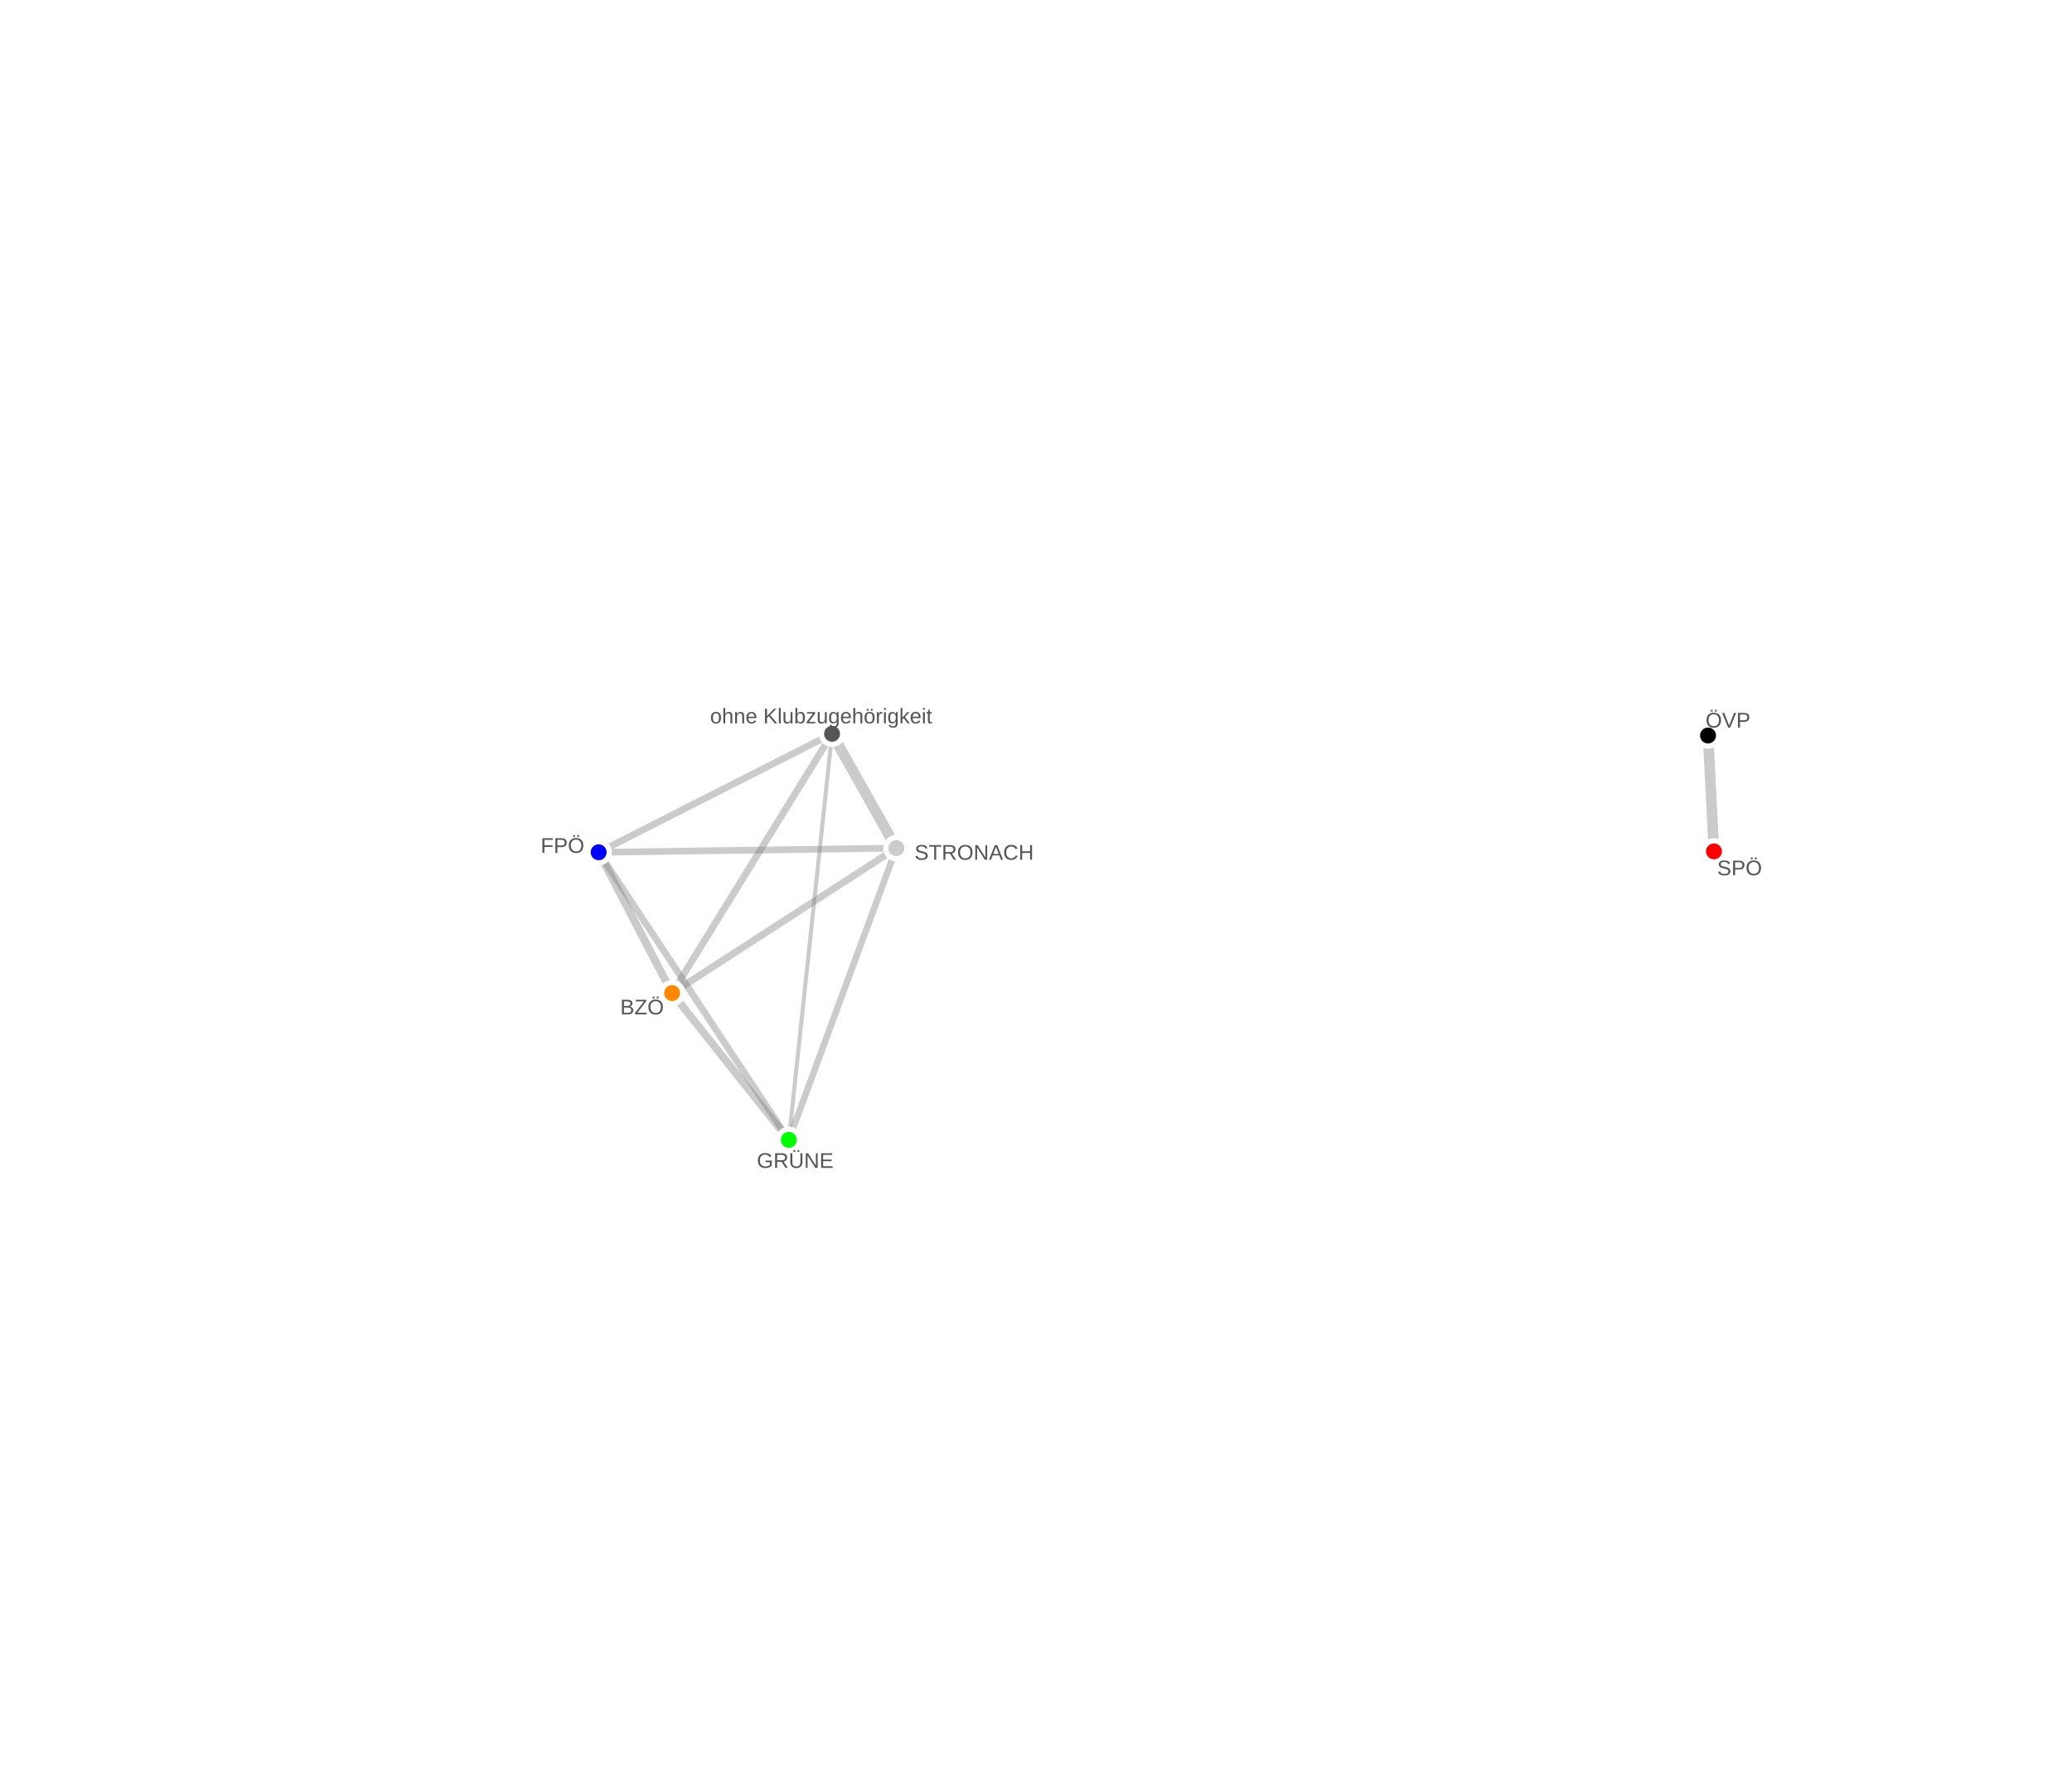
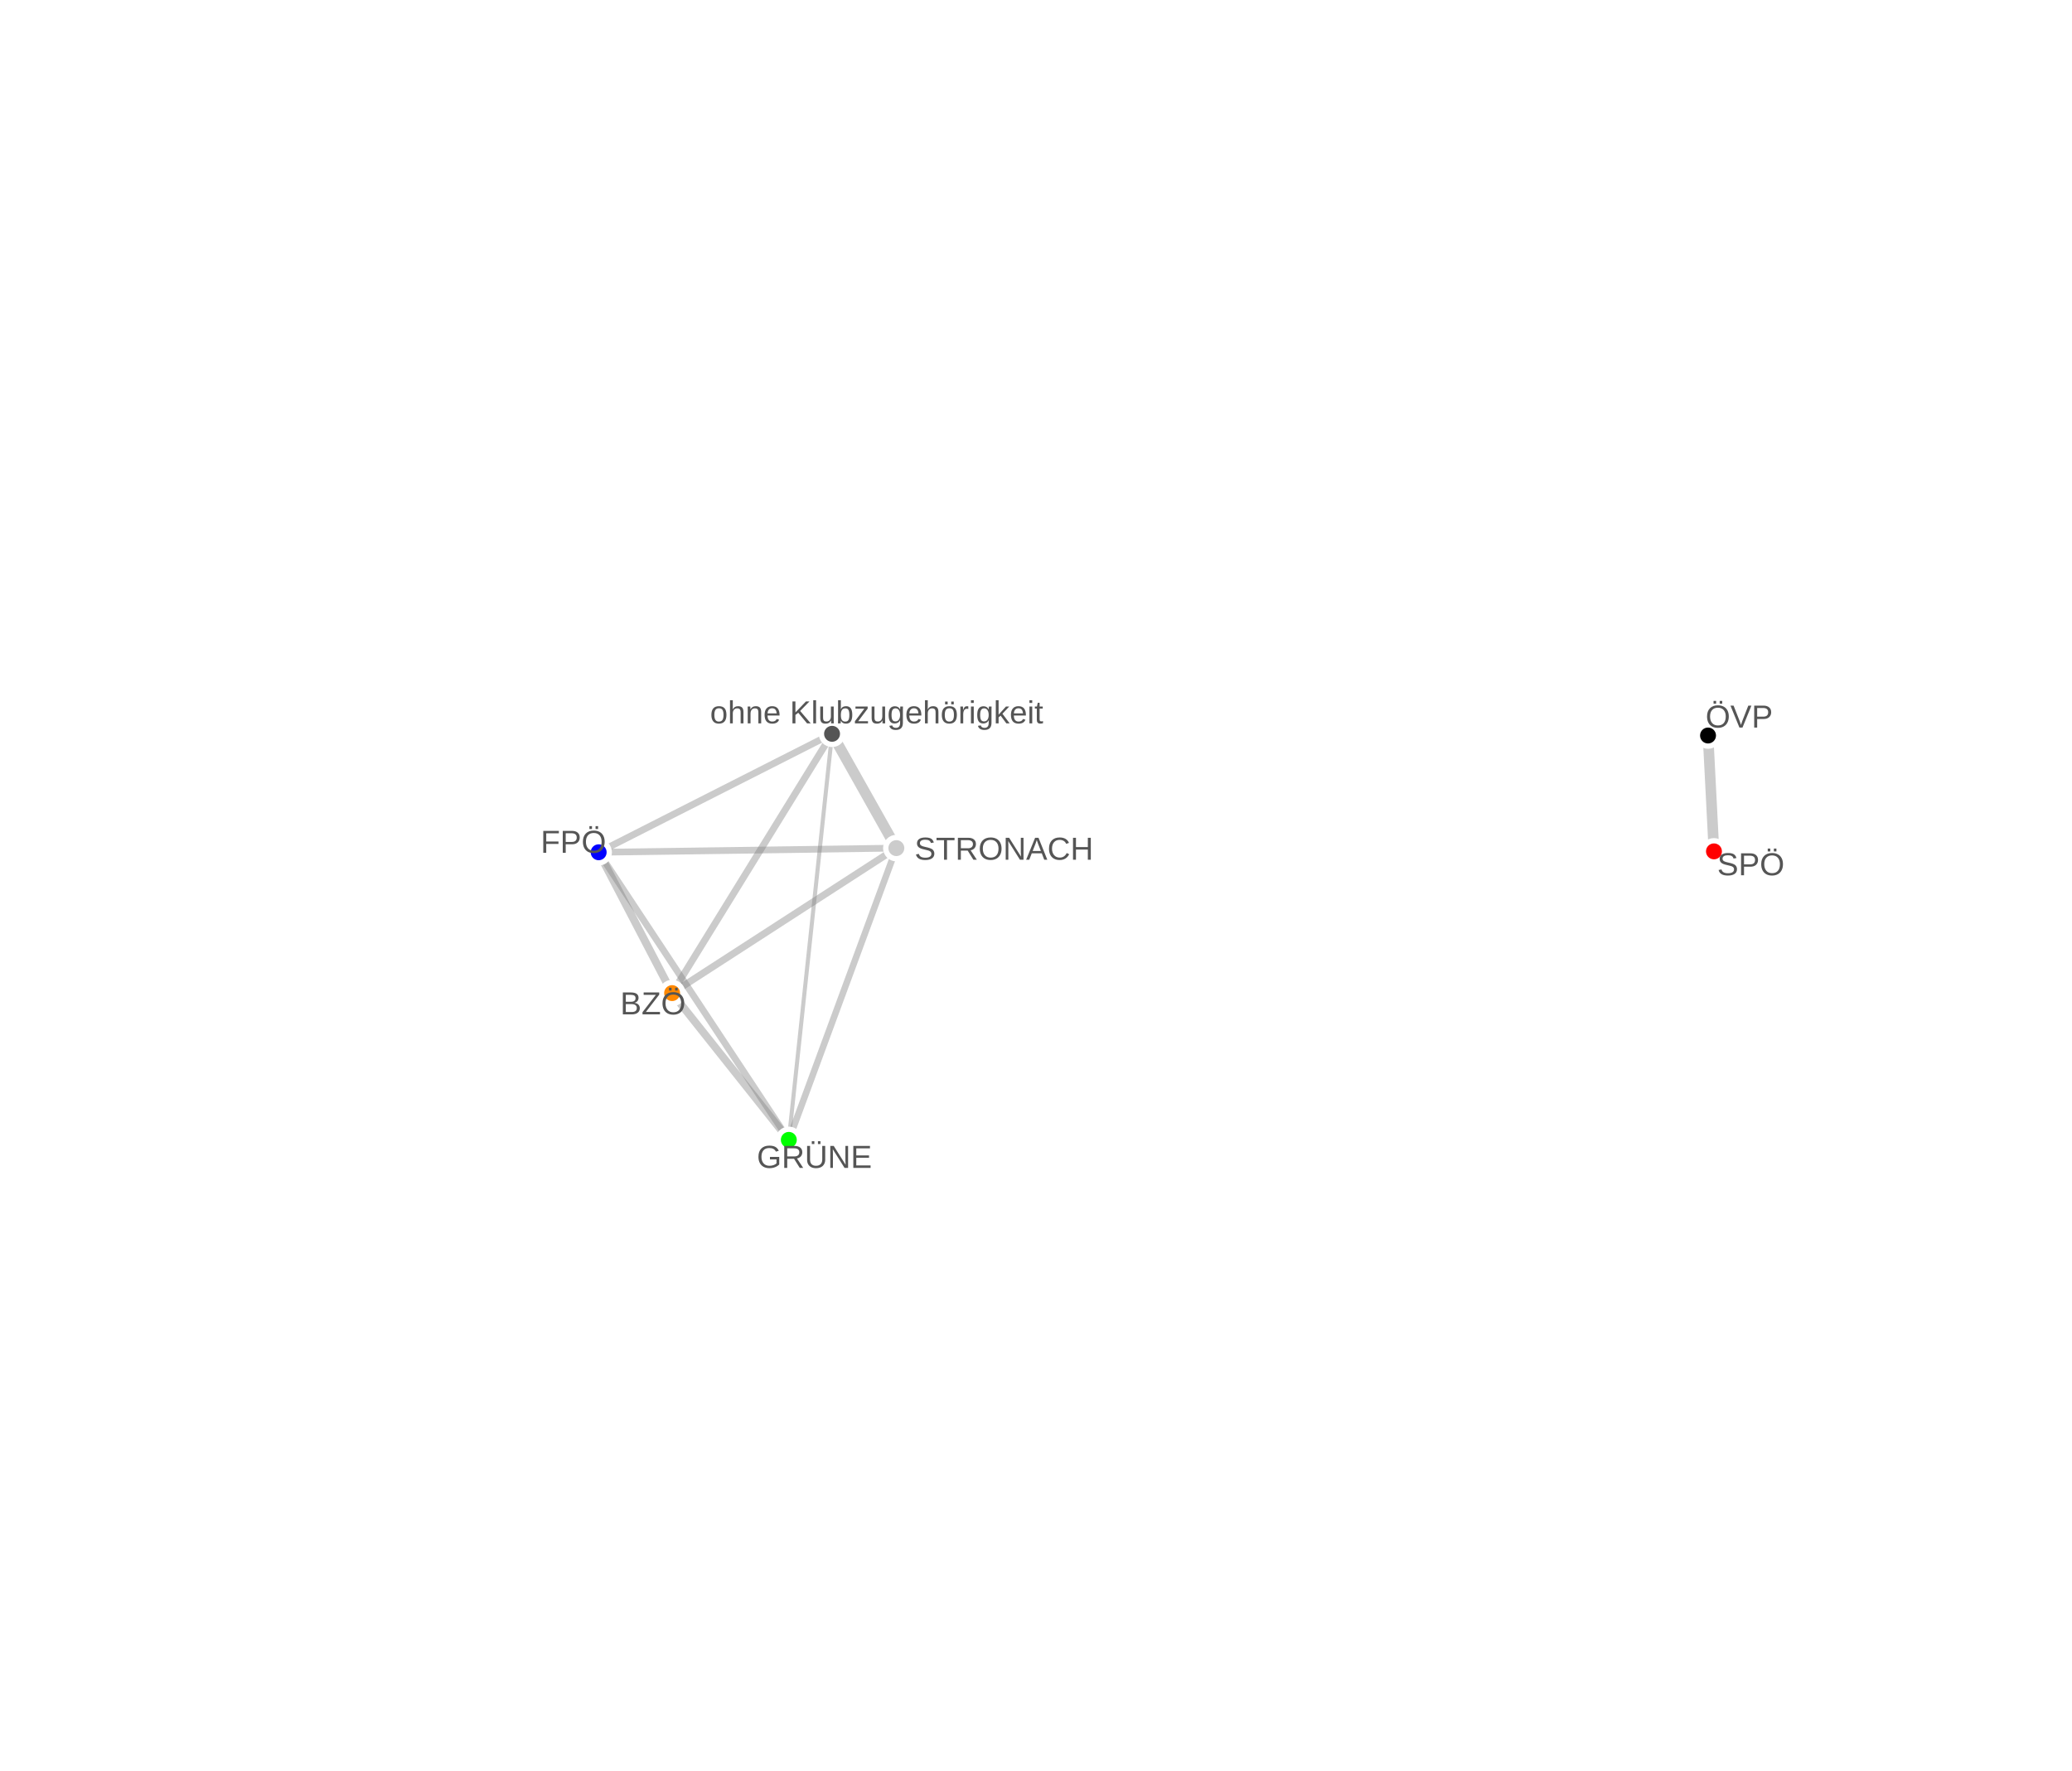
<svg xmlns="http://www.w3.org/2000/svg" version="1.1" id="Layer_1" x="0px" y="0px" viewBox="0 0 1170 1000" enable-background="new 0 0 1170 1000" xml:space="preserve">
  <defs id="defs157" />
  <line class="link" stroke-width="1px" style="stroke: rgb(124, 124, 124); opacity: 0;" x1="967.829" y1="480.784" x2="379.523" y2="560.826" id="line6" />
  <line class="link" stroke-width="3.824px" style="stroke: rgb(124, 124, 124); opacity: 0.4;" x1="338.046" y1="481.298" x2="469.834" y2="414.398" id="line8" />
  <line class="link" stroke-width="6px" style="stroke: rgb(124, 124, 124); opacity: 0.4;" x1="967.829" y1="480.784" x2="964.474" y2="415.355" id="line10" />
  <line class="link" stroke-width="1px" style="stroke: rgb(124, 124, 124); opacity: 0;" x1="964.474" y1="415.355" x2="506.142" y2="478.944" id="line12" />
  <line class="link" stroke-width="3.895px" style="stroke: rgb(124, 124, 124); opacity: 0.4;" x1="469.834" y1="414.398" x2="379.523" y2="560.826" id="line14" />
  <line class="link" stroke-width="1px" style="stroke: rgb(124, 124, 124); opacity: 0;" x1="469.834" y1="414.398" x2="964.474" y2="415.355" id="line16" />
  <line class="link" stroke-width="4.339px" style="stroke: rgb(124, 124, 124); opacity: 0.4;" x1="445.425" y1="643.702" x2="379.523" y2="560.826" id="line18" />
  <line class="link" stroke-width="3.942px" style="stroke: rgb(124, 124, 124); opacity: 0.4;" x1="379.523" y1="560.826" x2="506.142" y2="478.944" id="line20" />
  <line class="link" stroke-width="1px" style="stroke: rgb(124, 124, 124); opacity: 0;" x1="445.425" y1="643.702" x2="964.474" y2="415.355" id="line22" />
  <line class="link" stroke-width="3.781px" style="stroke: rgb(124, 124, 124); opacity: 0.4;" x1="445.425" y1="643.702" x2="338.046" y2="481.298" id="line24" />
  <line class="link" stroke-width="4.451px" style="stroke: rgb(124, 124, 124); opacity: 0.4;" x1="379.523" y1="560.826" x2="338.046" y2="481.298" id="line26" />
  <line class="link" stroke-width="1px" style="stroke: rgb(124, 124, 124); opacity: 0;" x1="338.046" y1="481.298" x2="964.474" y2="415.355" id="line28" />
  <line class="link" stroke-width="1px" style="stroke: rgb(124, 124, 124); opacity: 0;" x1="967.829" y1="480.784" x2="445.425" y2="643.702" id="line30" />
  <line class="link" stroke-width="3.789px" style="stroke: rgb(124, 124, 124); opacity: 0.4;" x1="338.046" y1="481.298" x2="506.142" y2="478.944" id="line32" />
  <line class="link" stroke-width="1px" style="stroke: rgb(124, 124, 124); opacity: 0;" x1="967.829" y1="480.784" x2="469.834" y2="414.398" id="line34" />
  <line class="link" stroke-width="1px" style="stroke: rgb(124, 124, 124); opacity: 0;" x1="967.829" y1="480.784" x2="338.046" y2="481.298" id="line36" />
  <line class="link" stroke-width="1px" style="stroke: rgb(124, 124, 124); opacity: 0;" x1="506.142" y1="478.944" x2="967.829" y2="480.784" id="line38" />
  <line class="link" stroke-width="2.294px" style="stroke: rgb(124, 124, 124); opacity: 0.4;" x1="469.834" y1="414.398" x2="445.425" y2="643.702" id="line40" />
  <line class="link" stroke-width="3.673px" style="stroke: rgb(124, 124, 124); opacity: 0.4;" x1="506.142" y1="478.944" x2="445.425" y2="643.702" id="line42" />
  <line class="link" stroke-width="1px" style="stroke: rgb(124, 124, 124); opacity: 0;" x1="964.474" y1="415.355" x2="379.523" y2="560.826" id="line44" />
  <line class="link" stroke-width="6px" style="stroke: rgb(124, 124, 124); opacity: 0.4;" x1="469.834" y1="414.398" x2="506.142" y2="478.944" id="line46" />
  <g class="node" transform="translate(469.8339,414.3978)" id="g48">
    <circle r="6" style="stroke: rgb(255, 255, 255); stroke-width: 3px; fill: rgb(85, 85, 85);" id="circle50" />
  </g>
  <g class="node" transform="translate(445.4247,643.7024)" id="g52">
    <circle r="6" style="stroke: rgb(255, 255, 255); stroke-width: 3px; fill: rgb(0, 255, 0);" id="circle54" />
  </g>
  <g class="node" transform="translate(967.8293,480.7836)" id="g56">
    <circle r="6" style="stroke: rgb(255, 255, 255); stroke-width: 3px; fill: rgb(255, 0, 0);" id="circle58" />
  </g>
  <g class="node" transform="translate(338.0456,481.2975)" id="g60">
    <circle r="6" style="stroke: rgb(255, 255, 255); stroke-width: 3px; fill: rgb(0, 0, 255);" id="circle62" />
  </g>
  <g class="node" transform="translate(379.5227,560.8255)" id="g64">
    <circle r="6" style="stroke: rgb(255, 255, 255); stroke-width: 3px; fill: rgb(255, 136, 0);" id="circle66" />
  </g>
  <g class="node" transform="translate(964.4744,415.3548)" id="g68">
    <circle r="6" style="stroke: rgb(255, 255, 255); stroke-width: 3px; fill: rgb(0, 0, 0);" id="circle70" />
  </g>
  <g class="node" transform="translate(506.1424,478.9435)" id="g72">
    <circle r="6" style="stroke: rgb(255, 255, 255); stroke-width: 3px; fill: rgb(204, 204, 204);" id="circle74" />
  </g>
  <g class="anchorNode" transform="translate(469.8339,414.3978)" id="g76">
    <circle r="0" style="fill: rgb(255, 255, 255);" id="circle78" />
-     <text style="fill: rgb(85, 85, 85); font-family: Arial; font-size: 12px;" id="text80" />
+     <text style="fill: rgb(85, 85, 85); font-family: Arial; font-size:18px;" id="text80" />
  </g>
  <g class="anchorNode" transform="translate(469.2757,403.4901)" id="g82">
    <circle r="0" style="fill: rgb(255, 255, 255);" id="circle84" />
-     <text transform="translate(-68.32223,5)" style="fill: rgb(85, 85, 85); font-family: Arial; font-size: 12px;" id="text86">ohne Klubzugehörigkeit</text>
+     <text transform="translate(-68.32223,5)" style="fill: rgb(85, 85, 85); font-family: Arial; font-size:18px;" id="text86">ohne Klubzugehörigkeit</text>
  </g>
  <g class="anchorNode" transform="translate(445.4247,643.7024)" id="g88">
    <circle r="0" style="fill: rgb(255, 255, 255);" id="circle90" />
-     <text style="fill: rgb(85, 85, 85); font-family: Arial; font-size: 12px;" id="text92" />
+     <text style="fill: rgb(85, 85, 85); font-family: Arial; font-size:18px;" id="text92" />
  </g>
  <g class="anchorNode" transform="translate(446.7294,654.5213)" id="g94">
    <circle r="0" style="fill: rgb(255, 255, 255);" id="circle96" />
-     <text transform="translate(-19.36609,5)" style="fill: rgb(85, 85, 85); font-family: Arial; font-size: 12px;" id="text98">GRÜNE</text>
+     <text transform="translate(-19.36609,5)" style="fill: rgb(85, 85, 85); font-family: Arial; font-size:18px;" id="text98">GRÜNE</text>
  </g>
  <g class="anchorNode" transform="translate(967.8293,480.7836)" id="g100">
    <circle r="0" style="fill: rgb(255, 255, 255);" id="circle102" />
-     <text style="fill: rgb(85, 85, 85); font-family: Arial; font-size: 12px;" id="text104" />
+     <text style="fill: rgb(85, 85, 85); font-family: Arial; font-size:18px;" id="text104" />
  </g>
  <g class="anchorNode" transform="translate(974.4523,489.2743)" id="g106">
    <circle r="0" style="fill: rgb(255, 255, 255);" id="circle108" />
-     <text transform="translate(-4.811906,5)" style="fill: rgb(85, 85, 85); font-family: Arial; font-size: 12px;" id="text110">SPÖ</text>
+     <text transform="translate(-4.811906,5)" style="fill: rgb(85, 85, 85); font-family: Arial; font-size:18px;" id="text110">SPÖ</text>
  </g>
  <g class="anchorNode" transform="translate(338.0456,481.2975)" id="g112">
    <circle r="0" style="fill: rgb(255, 255, 255);" id="circle114" />
-     <text style="fill: rgb(85, 85, 85); font-family: Arial; font-size: 12px;" id="text116" />
+     <text style="fill: rgb(85, 85, 85); font-family: Arial; font-size:18px;" id="text116" />
  </g>
  <g class="anchorNode" transform="translate(328.1379,476.6062)" id="g118">
    <circle r="0" style="fill: rgb(255, 255, 255);" id="circle120" />
-     <text transform="translate(-22.84562,5)" style="fill: rgb(85, 85, 85); font-family: Arial; font-size: 12px;" id="text122">FPÖ</text>
+     <text transform="translate(-22.84562,5)" style="fill: rgb(85, 85, 85); font-family: Arial; font-size:18px;" id="text122">FPÖ</text>
  </g>
  <g class="anchorNode" transform="translate(379.5227,560.8255)" id="g124">
    <circle r="0" style="fill: rgb(255, 255, 255);" id="circle126" />
-     <text style="fill: rgb(85, 85, 85); font-family: Arial; font-size: 12px;" id="text128" />
+     <text style="fill: rgb(85, 85, 85); font-family: Arial; font-size:18px;" id="text128" />
  </g>
  <g class="anchorNode" transform="translate(371.3328,567.8461)" id="g130">
    <circle r="0" style="fill: rgb(255, 255, 255);" id="circle132" />
-     <text transform="translate(-21.11071,5)" style="fill: rgb(85, 85, 85); font-family: Arial; font-size: 12px;" id="text134">BZÖ</text>
+     <text transform="translate(-21.11071,5)" style="fill: rgb(85, 85, 85); font-family: Arial; font-size:18px;" id="text134">BZÖ</text>
  </g>
  <g class="anchorNode" transform="translate(964.4744,415.3548)" id="g136">
    <circle r="0" style="fill: rgb(255, 255, 255);" id="circle138" />
-     <text style="fill: rgb(85, 85, 85); font-family: Arial; font-size: 12px;" id="text140" />
+     <text style="fill: rgb(85, 85, 85); font-family: Arial; font-size:18px;" id="text140" />
  </g>
  <g class="anchorNode" transform="translate(969.6119,405.8626)" id="g142">
    <circle r="0" style="fill: rgb(255, 255, 255);" id="circle144" />
-     <text transform="translate(-6.550173,5)" style="fill: rgb(85, 85, 85); font-family: Arial; font-size: 12px;" id="text146">ÖVP</text>
+     <text transform="translate(-6.550173,5)" style="fill: rgb(85, 85, 85); font-family: Arial; font-size:18px;" id="text146">ÖVP</text>
  </g>
  <g class="anchorNode" transform="translate(506.1424,478.9435)" id="g148">
    <circle r="0" style="fill: rgb(255, 255, 255);" id="circle150" />
-     <text style="fill: rgb(85, 85, 85); font-family: Arial; font-size: 12px;" id="text152" />
+     <text style="fill: rgb(85, 85, 85); font-family: Arial; font-size:18px;" id="text152" />
  </g>
  <g class="anchorNode" transform="translate(516.7688,480.4984)" id="g154">
    <circle r="0" style="fill: rgb(255, 255, 255);" id="circle156" />
-     <text transform="translate(-0.3582556,5)" style="fill: rgb(85, 85, 85); font-family: Arial; font-size: 12px;" id="text158">STRONACH</text>
+     <text transform="translate(-0.3582556,5)" style="fill: rgb(85, 85, 85); font-family: Arial; font-size:18px;" id="text158">STRONACH</text>
  </g>
</svg>
